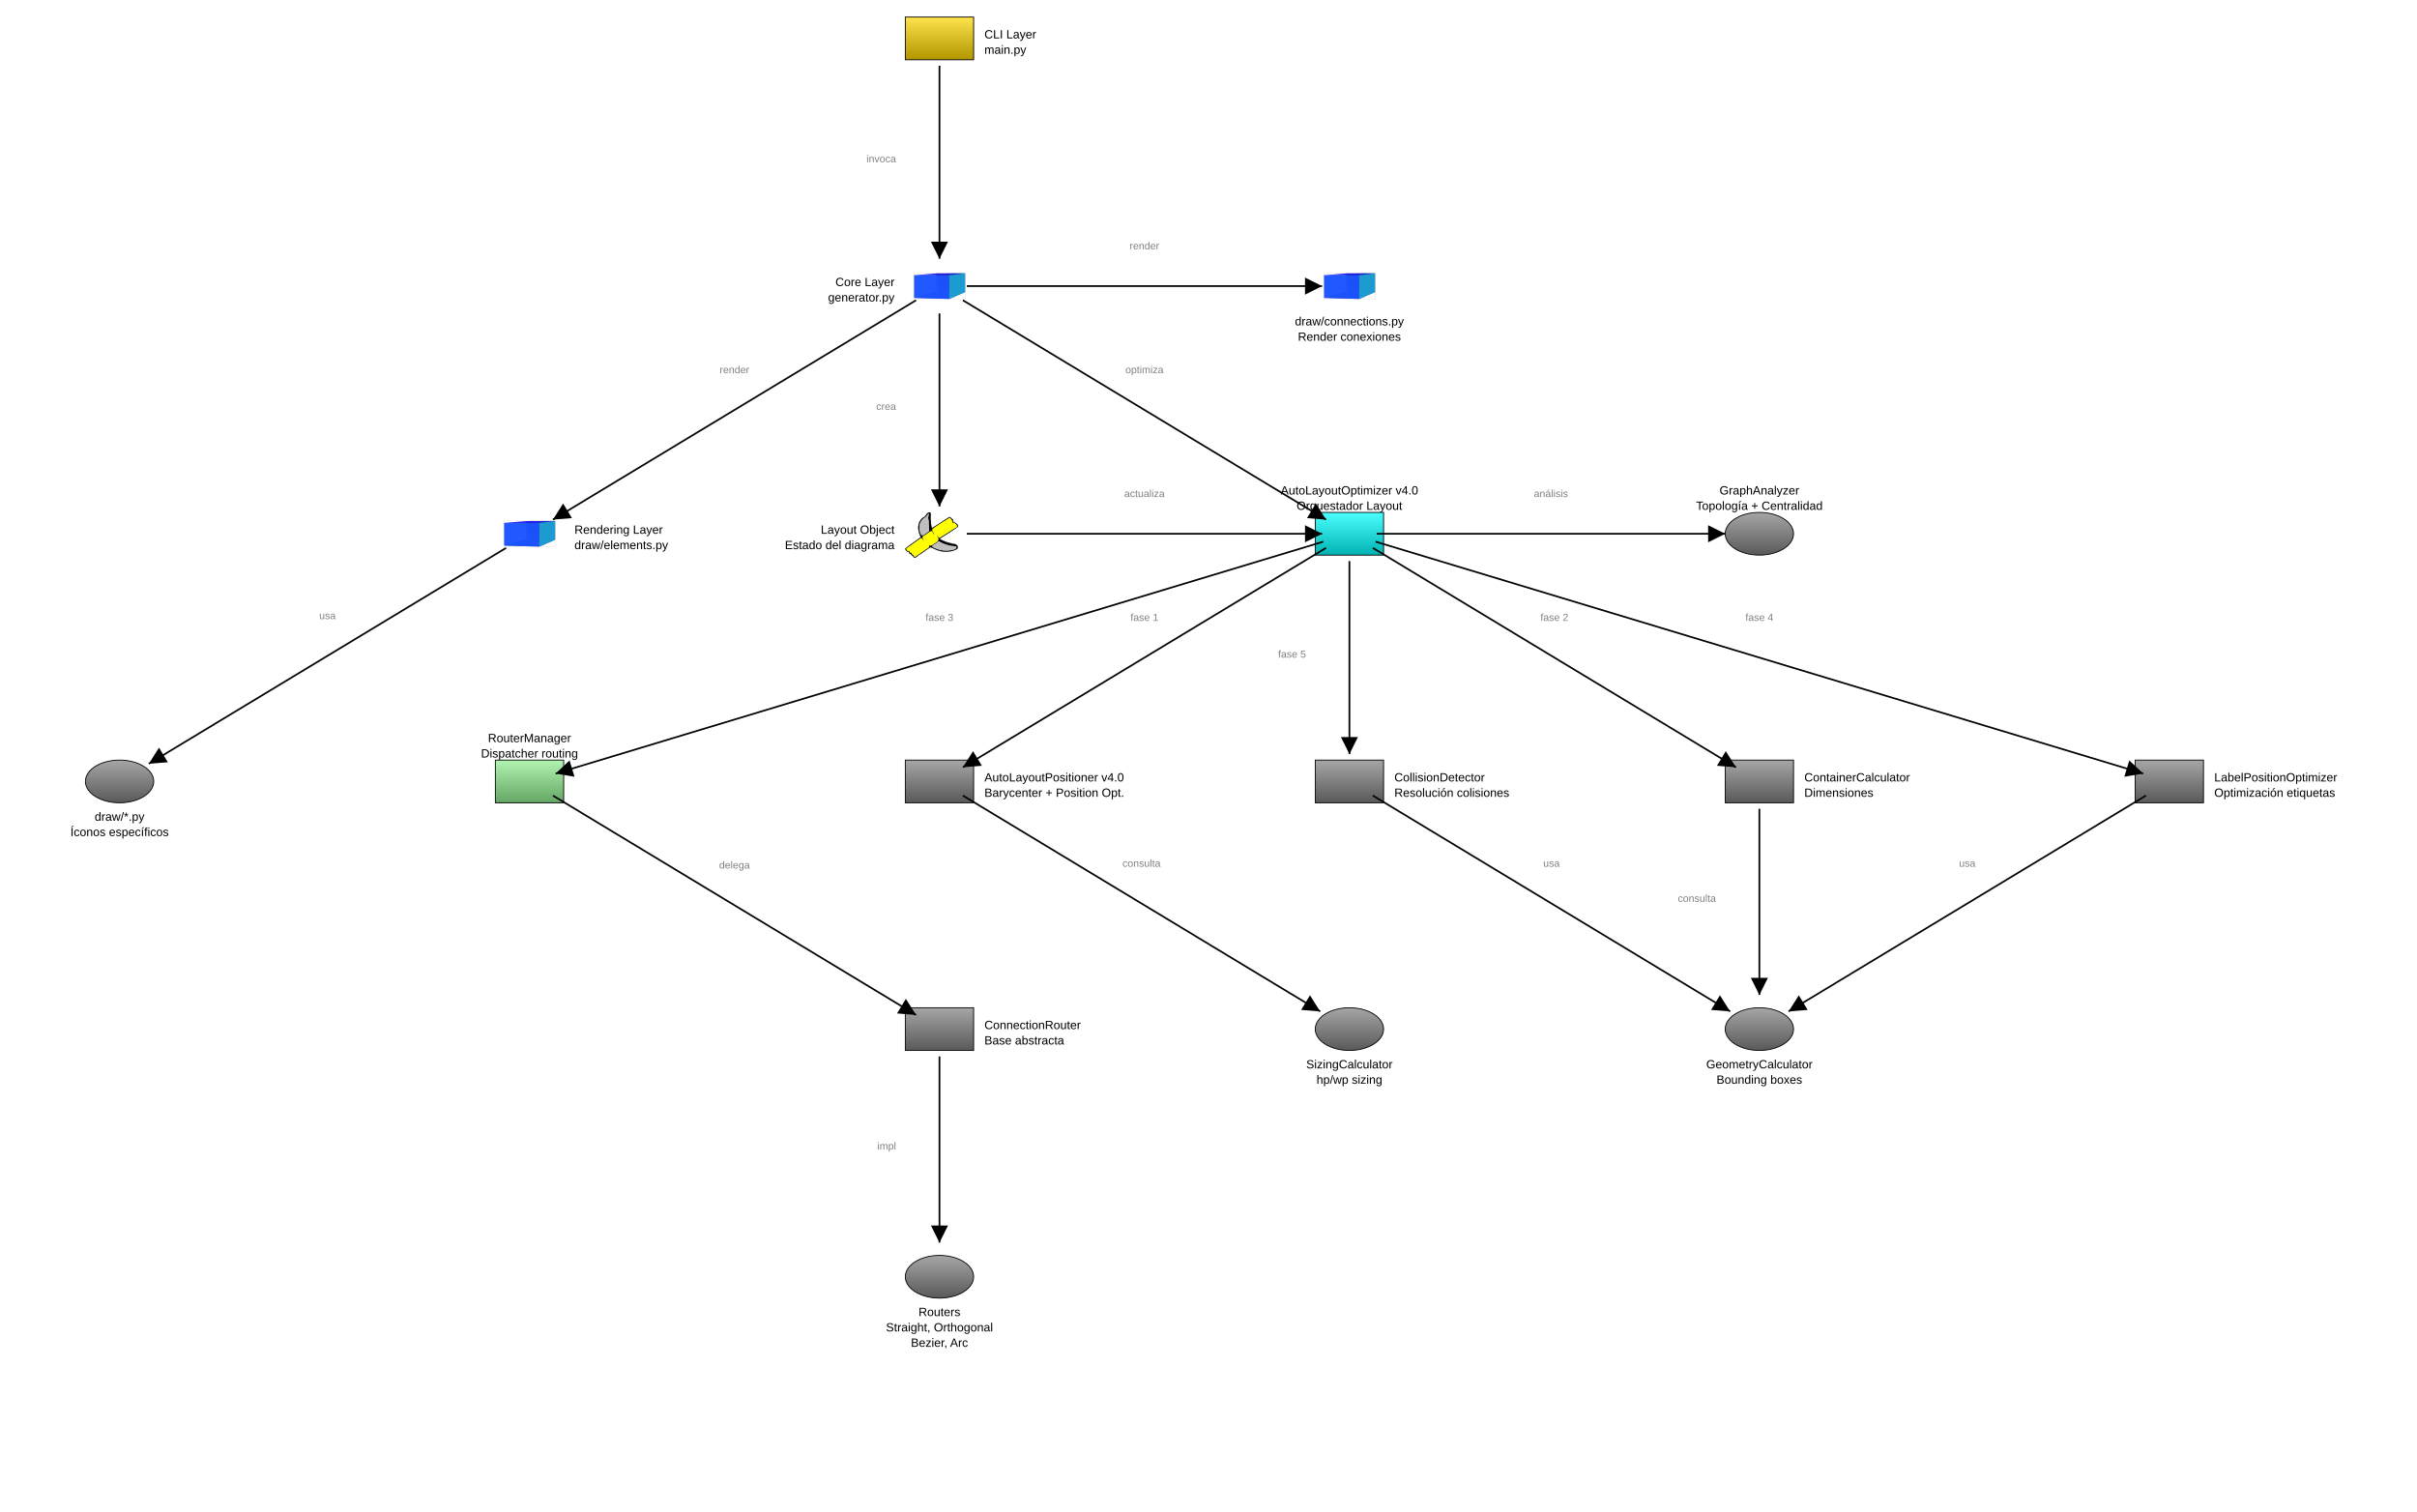
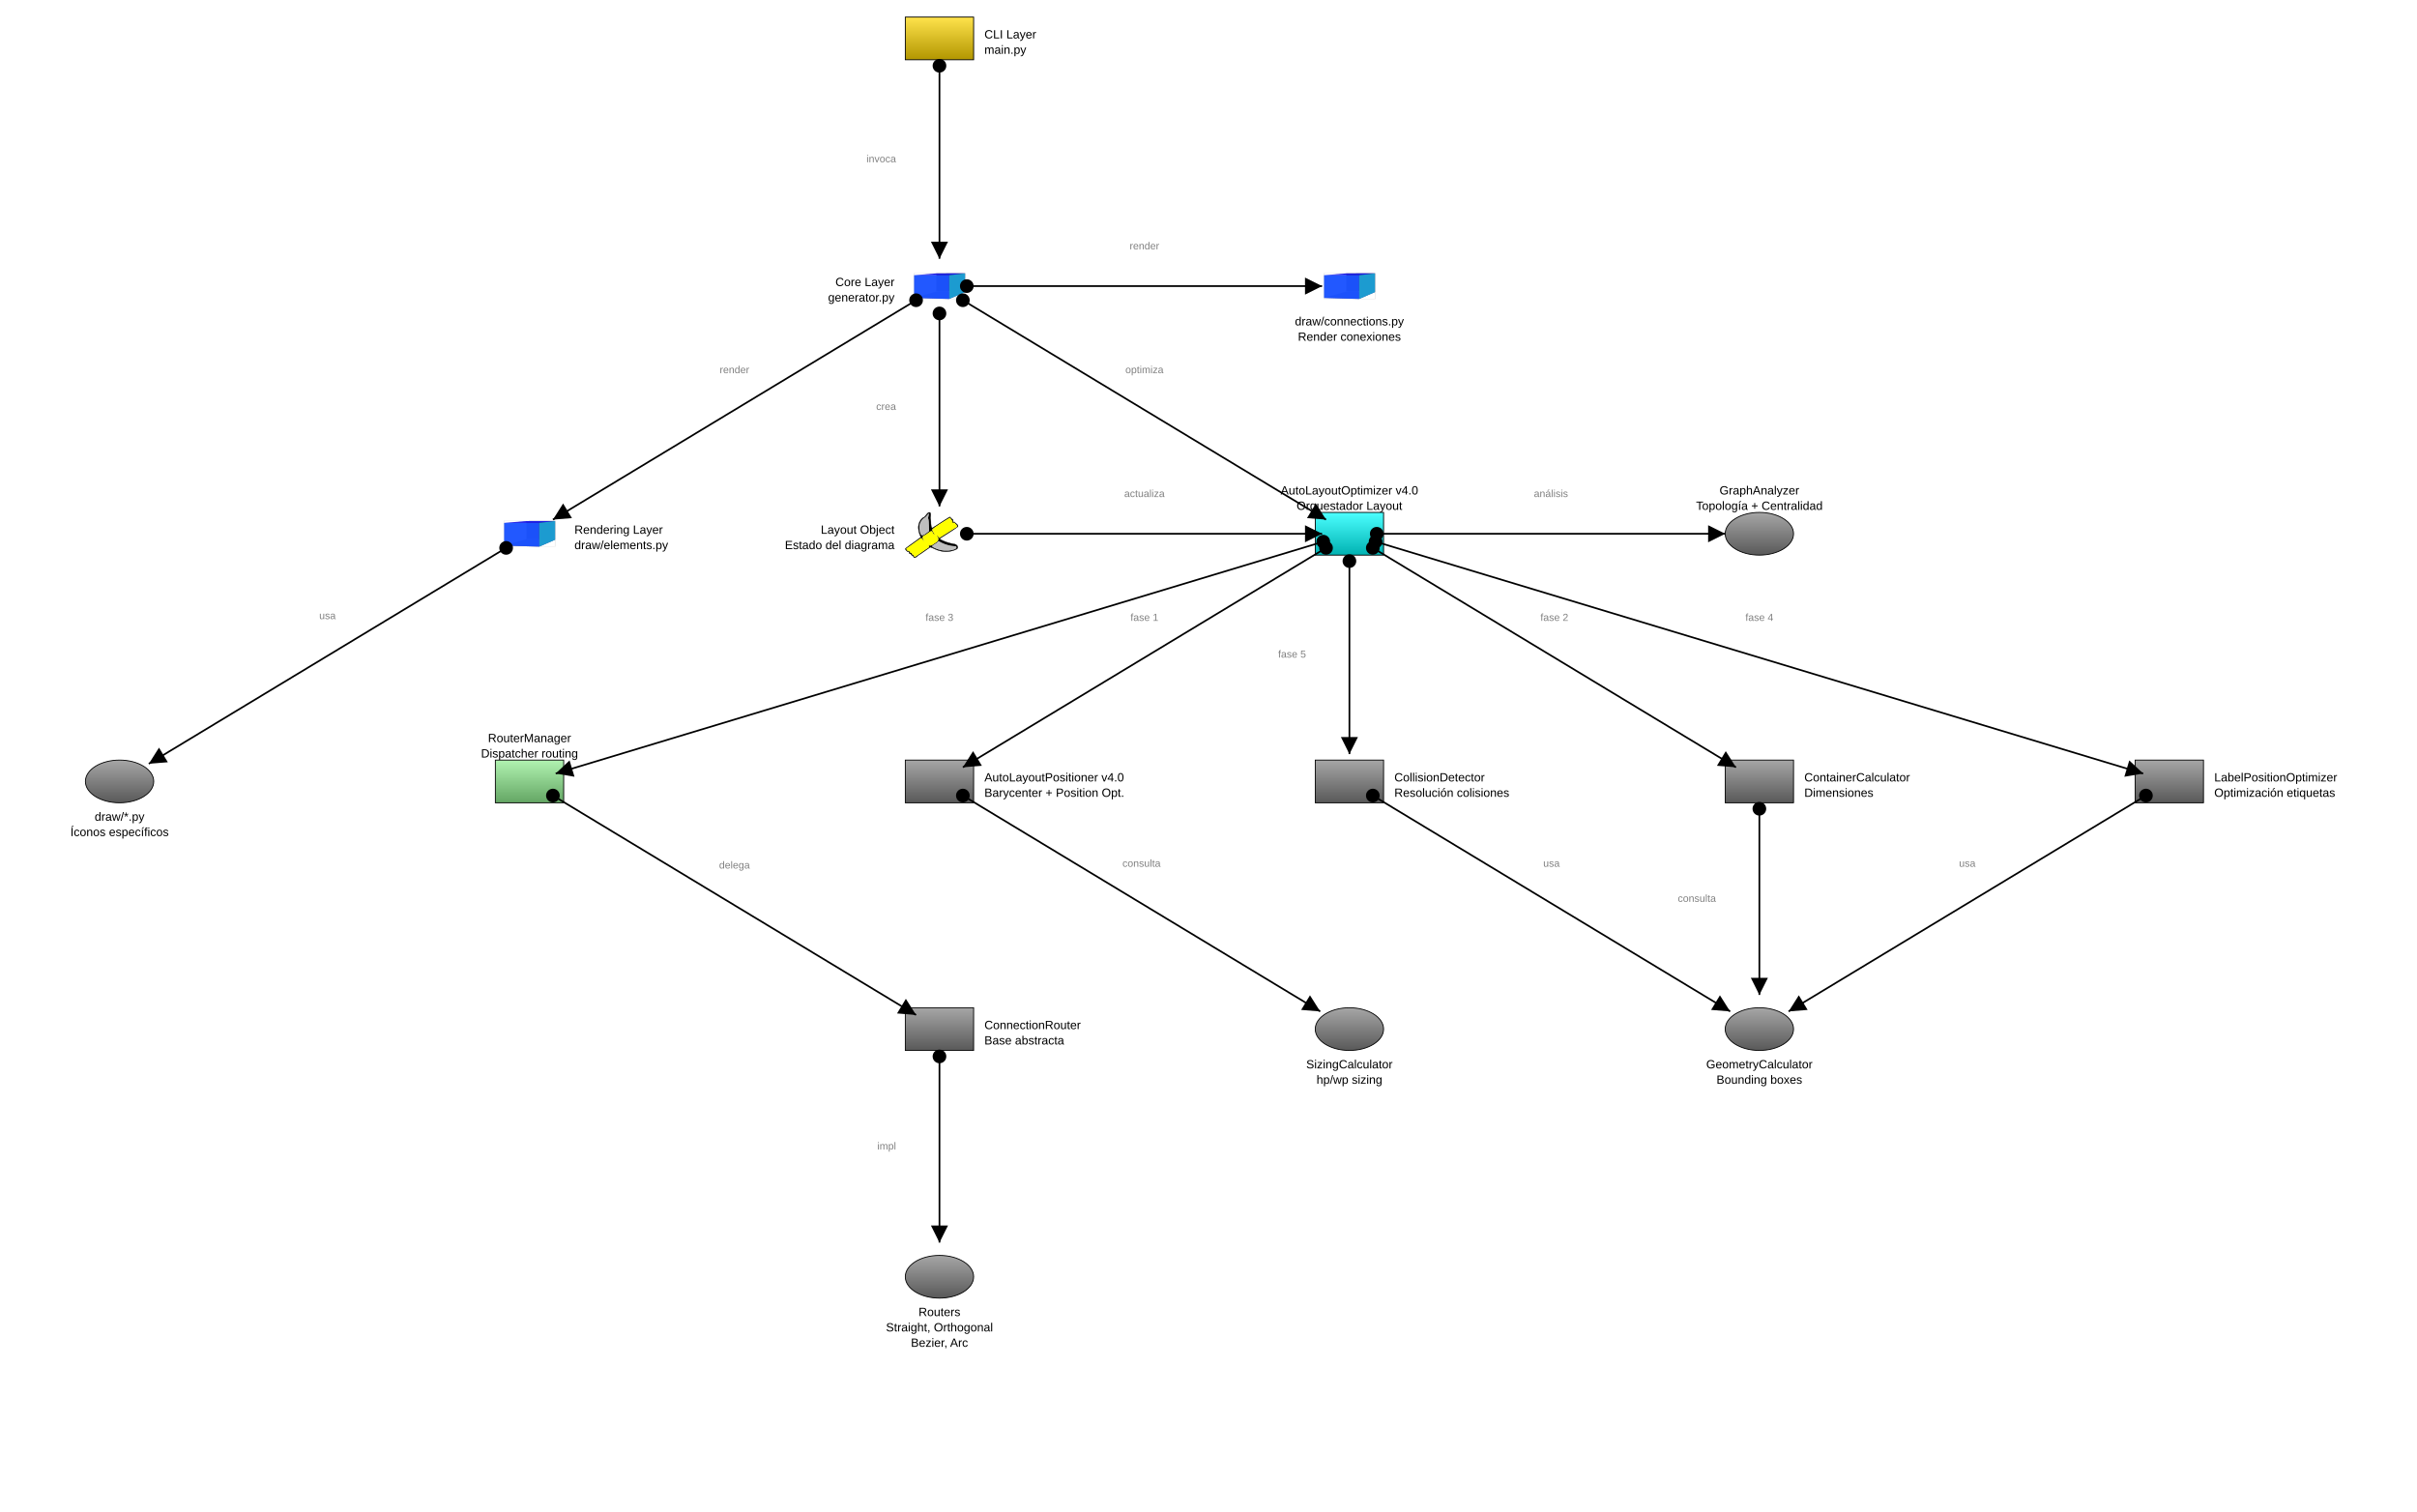
<svg xmlns="http://www.w3.org/2000/svg" baseProfile="full" height="1770.0" version="1.1" viewBox="0,0,2830.0,1770.0" width="2830.0">
  <defs>
    <marker id="arrow-end" markerHeight="10" markerWidth="10" orient="auto" refX="10" refY="5">
      <path d="M 0 0 L 10 5 L 0 10 z" fill="black" />
    </marker>
    <marker id="arrow-start" markerHeight="10" markerWidth="10" orient="auto" refX="0" refY="5">
      <path d="M 10 0 L 0 5 L 10 10 z" fill="black" />
+     </marker>
+     <marker id="circle-start" markerHeight="10" markerWidth="10" orient="auto" refX="5" refY="5">
+       <circle cx="5" cy="5" fill="black" r="4" />
+     </marker>
+     <marker id="circle-end" markerHeight="10" markerWidth="10" orient="auto" refX="5" refY="5">
+       <circle cx="5" cy="5" fill="black" r="4" />
    </marker>
    <linearGradient id="gradient-cli" x1="0%" x2="0%" y1="0%" y2="100%">
      <stop offset="0%" stop-color="#ffe34c" />
      <stop offset="100%" stop-color="#b29600" />
    </linearGradient>
    <linearGradient id="gradient-generator" x1="0%" x2="0%" y1="0%" y2="100%">
      <stop offset="0%" stop-color="#ffc04c" />
      <stop offset="100%" stop-color="#b27300" />
    </linearGradient>
    <linearGradient id="gradient-optimizer" x1="0%" x2="0%" y1="0%" y2="100%">
      <stop offset="0%" stop-color="#4cffff" />
      <stop offset="100%" stop-color="#00b2b2" />
    </linearGradient>
    <linearGradient id="gradient-positioner" x1="0%" x2="0%" y1="0%" y2="100%">
      <stop offset="0%" stop-color="#a6a6a6" />
      <stop offset="100%" stop-color="#595959" />
    </linearGradient>
    <linearGradient id="gradient-container-calc" x1="0%" x2="0%" y1="0%" y2="100%">
      <stop offset="0%" stop-color="#a6a6a6" />
      <stop offset="100%" stop-color="#595959" />
    </linearGradient>
    <linearGradient id="gradient-sizing" x1="0%" x2="0%" y1="0%" y2="100%">
      <stop offset="0%" stop-color="#a6a6a6" />
      <stop offset="100%" stop-color="#595959" />
    </linearGradient>
    <linearGradient id="gradient-geometry" x1="0%" x2="0%" y1="0%" y2="100%">
      <stop offset="0%" stop-color="#a6a6a6" />
      <stop offset="100%" stop-color="#595959" />
    </linearGradient>
    <linearGradient id="gradient-router-manager" x1="0%" x2="0%" y1="0%" y2="100%">
      <stop offset="0%" stop-color="#b1f3b1" />
      <stop offset="100%" stop-color="#64a664" />
    </linearGradient>
    <linearGradient id="gradient-router-base" x1="0%" x2="0%" y1="0%" y2="100%">
      <stop offset="0%" stop-color="#a6a6a6" />
      <stop offset="100%" stop-color="#595959" />
    </linearGradient>
    <linearGradient id="gradient-routers" x1="0%" x2="0%" y1="0%" y2="100%">
      <stop offset="0%" stop-color="#a6a6a6" />
      <stop offset="100%" stop-color="#595959" />
    </linearGradient>
    <linearGradient id="gradient-label-opt" x1="0%" x2="0%" y1="0%" y2="100%">
      <stop offset="0%" stop-color="#a6a6a6" />
      <stop offset="100%" stop-color="#595959" />
    </linearGradient>
    <linearGradient id="gradient-collision-det" x1="0%" x2="0%" y1="0%" y2="100%">
      <stop offset="0%" stop-color="#a6a6a6" />
      <stop offset="100%" stop-color="#595959" />
    </linearGradient>
    <linearGradient id="gradient-graph-analyzer" x1="0%" x2="0%" y1="0%" y2="100%">
      <stop offset="0%" stop-color="#a6a6a6" />
      <stop offset="100%" stop-color="#595959" />
    </linearGradient>
    <linearGradient id="gradient-draw-elements" x1="0%" x2="0%" y1="0%" y2="100%">
      <stop offset="0%" stop-color="#ff917e" />
      <stop offset="100%" stop-color="#b24531" />
    </linearGradient>
    <linearGradient id="gradient-draw-connections" x1="0%" x2="0%" y1="0%" y2="100%">
      <stop offset="0%" stop-color="#a6a6a6" />
      <stop offset="100%" stop-color="#595959" />
    </linearGradient>
    <linearGradient id="gradient-draw-icons" x1="0%" x2="0%" y1="0%" y2="100%">
      <stop offset="0%" stop-color="#a6a6a6" />
      <stop offset="100%" stop-color="#595959" />
    </linearGradient>
  </defs>
  <rect fill="url(#gradient-cli)" height="50" stroke="black" width="80" x="1060.0" y="20.0" />
  <g id="generator">
    <g transform="translate(1070.0,320.0) scale(1.204819,0.6928406) translate(-0.9,-1.4)">
      <path d="M 22.754,32.117 0.945,43 V 4.729 L 22.754,1.57 Z" fill="#e9e9ff" stroke="none" />
      <path d="M 50.713,33.121 V 1.463 L 22.754,1.57 V 32.117 Z" fill="#353564" stroke="none" />
      <path d="M 50.713,33.121 35.296,44.771 0.945,43 22.754,32.117 Z" fill="#4d4d9f" stroke="none" />
      <path d="M 50.713,1.463 35.296,4.738 0.945,4.729 22.754,1.57 Z" fill="#1c1ce6" opacity="1" stroke="none" />
      <path d="M 35.296,44.771 V 4.738 L 0.945,4.729 V 43 Z" fill="#1a52ff" opacity="0.96" stroke="none" />
      <path d="M 50.713,33.121 35.296,44.771 V 4.738 L 50.713,1.463 Z" fill="#1c9bd0" stroke="none" />
      <rect fill="none" height="43.3" opacity="0.67" stroke="#cbcbcb" stroke-width="0.48" width="49.8" x="0.9" y="1.4" />
    </g>
  </g>
  <path d="m 33.383,8e-4 c -3.861,1.276 -4.632,6.375 -8.714,7.581 -4.764,3.802 -7.027,10.143 -6.166,16.126 0.332,3.889 1.752,7.574 3.294,11.123 C 14.744,40.509 7.02,45.292 0,51.014 c 0.009,1.604 2.572,3.522 3.123,4.068 3.252,-1.413 1.181,4.024 4.391,2.937 0.548,2.652 4.06,2.418 4.425,5.181 3.475,1.41 5.871,-3.609 9.042,-4.64 4.692,-3.27 9.332,-6.616 14.074,-9.815 4.492,1.25 8.363,4.127 12.984,5.036 7.804,2.363 16.436,1.566 23.73,-2.021 4.637,-2.283 0.27,-7.484 -3.512,-7.301 -7.08,-1.444 -14.27,-3.366 -20.325,-7.461 8.566,-5.751 17.588,-10.816 25.892,-16.956 1.4,-2.94 -3.966,-4.451 -4.299,-6.523 -2.584,0.913 -2.666,-1.538 -2.349,-2.974 -1.639,-1.2 -3.727,-3.256 -4.683,-4.18 -8.531,4.923 -16.408,10.89 -24.954,15.789 -2.407,-3.723 -1.014,-8.565 -2.011,-12.734 -0.858,-2.879 1.401,-7.49 -0.91,-9.338 L 33.968,0.049 33.383,0 Z m -0.187,0.891 c 0.307,3.056 -2.296,6.005 -0.538,9.156 0.676,5.46 0.605,10.972 0.7,16.462 -3.362,1.818 -6.593,6.282 -10.532,5.583 C 20.299,29.426 20.202,25.236 19.716,21.748 19.537,15.919 22.465,9.915 27.693,7.117 29.982,5.458 31.38,2.921 33.196,0.892 Z m 29.594,6.439 c 1.468,2.535 4.402,4.608 3.58,7.658 1.62,-0.525 3.841,-1.75 3.772,0.866 2.411,1.438 4.433,4.937 0.367,5.69 -7.523,4.961 -15.19,9.699 -22.796,14.53 -0.922,-1.074 -5.605,-6.126 -3.166,-2.691 3.265,2.949 2.283,7.386 -1.678,9.051 -3.098,2.163 -7.066,6.086 -10.817,3.161 2.84,1.602 1.263,4.593 -1.565,5.268 -5.793,4.028 -11.479,8.345 -17.461,12.156 C 11.925,61.347 11.677,58.839 9.395,59.165 9.428,57.047 7.922,56.52 6.43,56.329 6.05,54.978 5.144,52.721 3.569,54.452 1.89,53.17 -0.134,50.232 3.122,49.497 9.528,44.959 15.785,40.209 22.282,35.799 c 1.534,0.805 3.739,5.001 4.03,4.096 -2.476,-2.378 -3.286,-6.738 0.844,-7.771 3.4,-1.609 6.755,-5.67 9.964,-6.033 1.665,1.041 2.759,5.711 3.725,5.183 -0.248,-2.839 -5.47,-6.435 -1.878,-8.598 7.428,-5.488 15.297,-10.356 23.223,-15.079 l 0.601,-0.265 z m -16.048,32.976 c 7.332,4.475 15.827,7.108 24.431,7.288 2.959,3.628 -4.241,5.122 -6.893,5.565 -9.078,1.721 -18.817,-0.227 -26.633,-5.08 0.095,-2.885 5.252,-3.33 6.821,-5.915 0.759,-0.619 1.512,-1.244 2.274,-1.859 z" fill="black" stroke="black" stroke-width="0.5" transform="translate(1060.0,600.0) scale(0.8333333)" />
  <path d="m 12.421,61.7 c -0.902,-1.952 -1.52,-2.59 -2.51,-2.59 -0.366,0 -0.394,-0.037 -0.534,-0.712 -0.192,-0.926 -0.841,-1.609 -1.798,-1.893 -0.367,-0.109 -0.758,-0.198 -0.868,-0.198 -0.132,0 -0.303,-0.286 -0.5,-0.833 -0.359,-1.001 -0.977,-1.715 -1.483,-1.715 -0.194,0 -0.55,0.122 -0.792,0.272 l -0.44,0.272 -0.62,-0.61 c -0.728,-0.717 -1.398,-1.903 -1.398,-2.474 0,-0.802 0.372,-1.2 1.532,-1.641 0.174,-0.066 2.639,-1.801 5.478,-3.854 12.106,-8.757 13.688,-9.854 13.984,-9.693 0.355,0.194 1.061,0.987 2.241,2.516 0.939,1.217 1.295,1.577 1.562,1.577 0.162,0 -0.013,-0.328 -0.555,-1.045 -2.205,-2.913 -1.752,-5.696 1.105,-6.788 1.095,-0.419 2.425,-1.284 5.174,-3.367 2.315,-1.755 3.87,-2.61 4.763,-2.62 0.538,-0.006 0.602,0.031 1.04,0.608 0.257,0.338 0.857,1.37 1.333,2.294 0.962,1.865 1.143,2.125 1.485,2.125 0.55,0 0.116,-1.191 -1.151,-3.161 -1.637,-2.545 -1.955,-3.523 -1.449,-4.452 0.322,-0.591 4.239,-3.42 9.844,-7.11 5.272,-3.47 14.436,-9.106 14.807,-9.106 0.104,0 0.25,0.129 0.324,0.287 0.074,0.158 0.576,0.852 1.115,1.544 1.899,2.436 2.449,3.615 2.312,4.955 -0.083,0.81 -0.056,0.833 0.645,0.54 1.949,-0.814 2.972,-0.576 2.972,0.691 0,0.275 0.119,0.442 0.509,0.712 1.237,0.858 2.167,2.284 2.167,3.325 0,0.516 -0.063,0.655 -0.481,1.074 -0.304,0.304 -0.718,0.552 -1.124,0.672 -0.373,0.111 -1.627,0.83 -2.991,1.715 -4.236,2.749 -19.173,12.223 -20.217,12.824 -0.097,0.056 -0.874,-0.637 -2.082,-1.859 -1.185,-1.198 -1.952,-1.885 -1.992,-1.783 -0.08,0.203 0.384,0.916 1.095,1.682 0.293,0.315 0.745,1.001 1.005,1.523 0.435,0.874 0.473,1.036 0.473,2.046 0,1.011 -0.037,1.172 -0.479,2.066 -0.542,1.096 -1.399,1.971 -2.524,2.575 -0.381,0.205 -1.237,0.775 -1.903,1.267 -3.189,2.357 -4.844,3.165 -6.507,3.179 -0.845,0.006 -1.073,-0.046 -1.848,-0.424 -1.208,-0.59 -1.212,-0.59 -0.581,-0.046 1.227,1.057 1.193,2.49 -0.087,3.644 -0.549,0.495 -1.416,0.993 -1.728,0.993 -0.101,0 -2.325,1.527 -4.943,3.394 -8.075,5.757 -12.392,8.713 -12.727,8.713 -0.078,0 -0.372,-0.497 -0.652,-1.106 z" fill="#ffff00" fill-rule="evenodd" stroke="#cbcbcb" stroke-width="0.061" transform="translate(1060.0,600.0) scale(0.8333333)" />
  <path d="m 22.489,31.526 c -0.644,-0.734 -1.396,-2.342 -1.757,-3.76 -0.432,-1.697 -0.883,-5.167 -0.882,-6.787 0.004,-5.564 2.986,-10.939 7.526,-13.568 1.006,-0.582 2.356,-1.975 4.136,-4.265 0.828,-1.065 1.544,-1.937 1.591,-1.937 0.171,0 -0.106,1.6 -0.623,3.596 -0.598,2.313 -0.619,3.41 -0.095,4.954 0.183,0.541 0.362,1.662 0.466,2.923 0.166,2.008 0.43,9.398 0.44,12.279 l 0.006,1.463 -1.133,0.768 c -0.623,0.422 -1.922,1.395 -2.887,2.162 -2.278,1.81 -3.763,2.566 -5.227,2.66 l -1.07,0.069 z" fill="#bfbfbf" fill-rule="evenodd" stroke="#cbcbcb" stroke-width="0.07" transform="translate(1060.0,600.0) scale(0.8333333)" />
  <path d="m 54.636,53.585 c -5.485,-0.529 -10.731,-2.116 -15.274,-4.62 -0.724,-0.399 -1.388,-0.784 -1.478,-0.855 -0.591,-0.475 0.836,-2.072 2.72,-3.043 1.859,-0.959 3.013,-1.723 3.553,-2.354 0.266,-0.311 0.963,-0.956 1.549,-1.433 l 1.064,-0.867 1.095,0.648 c 4.874,2.882 11.326,5.166 17.039,6.033 1.662,0.252 5.114,0.597 5.978,0.597 0.393,0 0.852,0.84 0.853,1.56 0.002,1.979 -3.896,3.534 -10.742,4.286 -1.216,0.134 -5.172,0.165 -6.358,0.051 z" fill="#bfbfbf" fill-rule="evenodd" stroke="#cbcbcb" stroke-width="0.07" transform="translate(1060.0,600.0) scale(0.8333333)" />
  <rect fill="url(#gradient-optimizer)" height="50" stroke="black" width="80" x="1540.0" y="600.0" />
  <rect fill="url(#gradient-positioner)" height="50" stroke="black" width="80" x="1060.0" y="890.0" />
  <rect fill="url(#gradient-container-calc)" height="50" stroke="black" width="80" x="2020.0" y="890.0" />
  <ellipse cx="1580.0" cy="1205.0" fill="url(#gradient-sizing)" rx="40.0" ry="25.0" stroke="black" />
  <ellipse cx="2060.0" cy="1205.0" fill="url(#gradient-geometry)" rx="40.0" ry="25.0" stroke="black" />
  <rect fill="url(#gradient-router-manager)" height="50" stroke="black" width="80" x="580.0" y="890.0" />
  <rect fill="url(#gradient-router-base)" height="50" stroke="black" width="80" x="1060.0" y="1180.0" />
  <ellipse cx="1100.0" cy="1495.0" fill="url(#gradient-routers)" rx="40.0" ry="25.0" stroke="black" />
  <rect fill="url(#gradient-label-opt)" height="50" stroke="black" width="80" x="2500.0" y="890.0" />
  <rect fill="url(#gradient-collision-det)" height="50" stroke="black" width="80" x="1540.0" y="890.0" />
  <ellipse cx="2060.0" cy="625.0" fill="url(#gradient-graph-analyzer)" rx="40.0" ry="25.0" stroke="black" />
  <g id="draw-elements">
    <g transform="translate(590.0,610.0) scale(1.204819,0.6928406) translate(-0.9,-1.4)">
      <path d="M 22.754,32.117 0.945,43 V 4.729 L 22.754,1.57 Z" fill="#e9e9ff" stroke="none" />
      <path d="M 50.713,33.121 V 1.463 L 22.754,1.57 V 32.117 Z" fill="#353564" stroke="none" />
      <path d="M 50.713,33.121 35.296,44.771 0.945,43 22.754,32.117 Z" fill="#4d4d9f" stroke="none" />
      <path d="M 50.713,1.463 35.296,4.738 0.945,4.729 22.754,1.57 Z" fill="#1c1ce6" opacity="1" stroke="none" />
      <path d="M 35.296,44.771 V 4.738 L 0.945,4.729 V 43 Z" fill="#1a52ff" opacity="0.96" stroke="none" />
      <path d="M 50.713,33.121 35.296,44.771 V 4.738 L 50.713,1.463 Z" fill="#1c9bd0" stroke="none" />
      <rect fill="none" height="43.3" opacity="0.67" stroke="#cbcbcb" stroke-width="0.48" width="49.8" x="0.9" y="1.4" />
    </g>
  </g>
  <g id="draw-connections">
    <g transform="translate(1550.0,320.0) scale(1.204819,0.6928406) translate(-0.9,-1.4)">
      <path d="M 22.754,32.117 0.945,43 V 4.729 L 22.754,1.57 Z" fill="#e9e9ff" stroke="none" />
      <path d="M 50.713,33.121 V 1.463 L 22.754,1.57 V 32.117 Z" fill="#353564" stroke="none" />
      <path d="M 50.713,33.121 35.296,44.771 0.945,43 22.754,32.117 Z" fill="#4d4d9f" stroke="none" />
      <path d="M 50.713,1.463 35.296,4.738 0.945,4.729 22.754,1.57 Z" fill="#1c1ce6" opacity="1" stroke="none" />
      <path d="M 35.296,44.771 V 4.738 L 0.945,4.729 V 43 Z" fill="#1a52ff" opacity="0.96" stroke="none" />
      <path d="M 50.713,33.121 35.296,44.771 V 4.738 L 50.713,1.463 Z" fill="#1c9bd0" stroke="none" />
      <rect fill="none" height="43.3" opacity="0.67" stroke="#cbcbcb" stroke-width="0.48" width="49.8" x="0.9" y="1.4" />
    </g>
  </g>
  <ellipse cx="140.0" cy="915.0" fill="url(#gradient-draw-icons)" rx="40.0" ry="25.0" stroke="black" />
-   <line marker-end="url(#arrow-end)" stroke="black" stroke-width="2" x1="1100.0" x2="1100.0" y1="77.0" y2="303.0" />
-   <line marker-end="url(#arrow-end)" stroke="black" stroke-width="2" x1="1100.0" x2="1100.0" y1="367.0" y2="593.0" />
-   <line marker-end="url(#arrow-end)" stroke="black" stroke-width="2" x1="1127.389" x2="1552.611" y1="351.548" y2="608.452" />
-   <line marker-end="url(#arrow-end)" stroke="black" stroke-width="2" x1="1552.611" x2="1127.389" y1="641.548" y2="898.452" />
-   <line marker-end="url(#arrow-end)" stroke="black" stroke-width="2" x1="1607.389" x2="2032.611" y1="641.548" y2="898.452" />
-   <line marker-end="url(#arrow-end)" stroke="black" stroke-width="2" x1="1549.367" x2="650.633" y1="634.254" y2="905.746" />
-   <line marker-end="url(#arrow-end)" stroke="black" stroke-width="2" x1="1610.633" x2="2509.367" y1="634.254" y2="905.746" />
-   <line marker-end="url(#arrow-end)" stroke="black" stroke-width="2" x1="1580.0" x2="1580.0" y1="657.0" y2="883.0" />
-   <line marker-end="url(#arrow-end)" stroke="black" stroke-width="2" x1="1612.0" x2="2020.0" y1="625.0" y2="625.0" />
-   <line marker-end="url(#arrow-end)" stroke="black" stroke-width="2" x1="1127.389" x2="1545.763" y1="931.548" y2="1184.315" />
-   <line marker-end="url(#arrow-end)" stroke="black" stroke-width="2" x1="2060.0" x2="2060.0" y1="947.0" y2="1165.0" />
-   <line marker-end="url(#arrow-end)" stroke="black" stroke-width="2" x1="647.389" x2="1072.611" y1="931.548" y2="1188.452" />
-   <line marker-end="url(#arrow-end)" stroke="black" stroke-width="2" x1="1100.0" x2="1100.0" y1="1237.0" y2="1455.0" />
-   <line marker-end="url(#arrow-end)" stroke="black" stroke-width="2" x1="2512.611" x2="2094.237" y1="931.548" y2="1184.315" />
-   <line marker-end="url(#arrow-end)" stroke="black" stroke-width="2" x1="1607.389" x2="2025.763" y1="931.548" y2="1184.315" />
-   <line marker-start="url(#arrow-start)" stroke="black" stroke-width="2" x1="1548.0" x2="1132.0" y1="625.0" y2="625.0" />
-   <line marker-end="url(#arrow-end)" stroke="black" stroke-width="2" x1="1072.611" x2="647.389" y1="351.548" y2="608.452" />
-   <line marker-end="url(#arrow-end)" stroke="black" stroke-width="2" x1="1132.0" x2="1548.0" y1="335.0" y2="335.0" />
-   <line marker-end="url(#arrow-end)" stroke="black" stroke-width="2" x1="592.611" x2="174.237" y1="641.548" y2="894.315" />
+   <line marker-end="url(#arrow-end)" marker-start="url(#circle-start)" stroke="black" stroke-width="2" x1="1100.0" x2="1100.0" y1="77.0" y2="303.0" />
+   <line marker-end="url(#arrow-end)" marker-start="url(#circle-start)" stroke="black" stroke-width="2" x1="1100.0" x2="1100.0" y1="367.0" y2="593.0" />
+   <line marker-end="url(#arrow-end)" marker-start="url(#circle-start)" stroke="black" stroke-width="2" x1="1127.389" x2="1552.611" y1="351.548" y2="608.452" />
+   <line marker-end="url(#arrow-end)" marker-start="url(#circle-start)" stroke="black" stroke-width="2" x1="1552.611" x2="1127.389" y1="641.548" y2="898.452" />
+   <line marker-end="url(#arrow-end)" marker-start="url(#circle-start)" stroke="black" stroke-width="2" x1="1607.389" x2="2032.611" y1="641.548" y2="898.452" />
+   <line marker-end="url(#arrow-end)" marker-start="url(#circle-start)" stroke="black" stroke-width="2" x1="1549.367" x2="650.633" y1="634.254" y2="905.746" />
+   <line marker-end="url(#arrow-end)" marker-start="url(#circle-start)" stroke="black" stroke-width="2" x1="1610.633" x2="2509.367" y1="634.254" y2="905.746" />
+   <line marker-end="url(#arrow-end)" marker-start="url(#circle-start)" stroke="black" stroke-width="2" x1="1580.0" x2="1580.0" y1="657.0" y2="883.0" />
+   <line marker-end="url(#arrow-end)" marker-start="url(#circle-start)" stroke="black" stroke-width="2" x1="1612.0" x2="2020.0" y1="625.0" y2="625.0" />
+   <line marker-end="url(#arrow-end)" marker-start="url(#circle-start)" stroke="black" stroke-width="2" x1="1127.389" x2="1545.763" y1="931.548" y2="1184.315" />
+   <line marker-end="url(#arrow-end)" marker-start="url(#circle-start)" stroke="black" stroke-width="2" x1="2060.0" x2="2060.0" y1="947.0" y2="1165.0" />
+   <line marker-end="url(#arrow-end)" marker-start="url(#circle-start)" stroke="black" stroke-width="2" x1="647.389" x2="1072.611" y1="931.548" y2="1188.452" />
+   <line marker-end="url(#arrow-end)" marker-start="url(#circle-start)" stroke="black" stroke-width="2" x1="1100.0" x2="1100.0" y1="1237.0" y2="1455.0" />
+   <line marker-end="url(#arrow-end)" marker-start="url(#circle-start)" stroke="black" stroke-width="2" x1="2512.611" x2="2094.237" y1="931.548" y2="1184.315" />
+   <line marker-end="url(#arrow-end)" marker-start="url(#circle-start)" stroke="black" stroke-width="2" x1="1607.389" x2="2025.763" y1="931.548" y2="1184.315" />
+   <line marker-end="url(#circle-end)" marker-start="url(#arrow-start)" stroke="black" stroke-width="2" x1="1548.0" x2="1132.0" y1="625.0" y2="625.0" />
+   <line marker-end="url(#arrow-end)" marker-start="url(#circle-start)" stroke="black" stroke-width="2" x1="1072.611" x2="647.389" y1="351.548" y2="608.452" />
+   <line marker-end="url(#arrow-end)" marker-start="url(#circle-start)" stroke="black" stroke-width="2" x1="1132.0" x2="1548.0" y1="335.0" y2="335.0" />
+   <line marker-end="url(#arrow-end)" marker-start="url(#circle-start)" stroke="black" stroke-width="2" x1="592.611" x2="174.237" y1="641.548" y2="894.315" />
  <text fill="black" font-family="Arial, sans-serif" font-size="14px" text-anchor="start" x="1152.6" y="45.0">CLI Layer</text>
  <text fill="black" font-family="Arial, sans-serif" font-size="14px" text-anchor="start" x="1152.6" y="63.0">main.py</text>
  <text fill="black" font-family="Arial, sans-serif" font-size="14px" text-anchor="end" x="1047.4" y="335.0">Core Layer</text>
  <text fill="black" font-family="Arial, sans-serif" font-size="14px" text-anchor="end" x="1047.4" y="353.0">generator.py</text>
  <text fill="black" font-family="Arial, sans-serif" font-size="14px" text-anchor="end" x="1047.4" y="625.0">Layout Object</text>
  <text fill="black" font-family="Arial, sans-serif" font-size="14px" text-anchor="end" x="1047.4" y="643.0">Estado del diagrama</text>
  <text fill="black" font-family="Arial, sans-serif" font-size="14px" text-anchor="middle" x="1580.0" y="579.0">AutoLayoutOptimizer v4.0</text>
  <text fill="black" font-family="Arial, sans-serif" font-size="14px" text-anchor="middle" x="1580.0" y="597.0">Orquestador Layout</text>
  <text fill="black" font-family="Arial, sans-serif" font-size="14px" text-anchor="start" x="1152.6" y="915.0">AutoLayoutPositioner v4.0</text>
  <text fill="black" font-family="Arial, sans-serif" font-size="14px" text-anchor="start" x="1152.6" y="933.0">Barycenter + Position Opt.</text>
  <text fill="black" font-family="Arial, sans-serif" font-size="14px" text-anchor="start" x="2112.6" y="915.0">ContainerCalculator</text>
  <text fill="black" font-family="Arial, sans-serif" font-size="14px" text-anchor="start" x="2112.6" y="933.0">Dimensiones</text>
  <text fill="black" font-family="Arial, sans-serif" font-size="14px" text-anchor="middle" x="1580.0" y="1251.0">SizingCalculator</text>
  <text fill="black" font-family="Arial, sans-serif" font-size="14px" text-anchor="middle" x="1580.0" y="1269.0">hp/wp sizing</text>
  <text fill="black" font-family="Arial, sans-serif" font-size="14px" text-anchor="middle" x="2060.0" y="1251.0">GeometryCalculator</text>
  <text fill="black" font-family="Arial, sans-serif" font-size="14px" text-anchor="middle" x="2060.0" y="1269.0">Bounding boxes</text>
  <text fill="black" font-family="Arial, sans-serif" font-size="14px" text-anchor="middle" x="620.0" y="869.0">RouterManager</text>
  <text fill="black" font-family="Arial, sans-serif" font-size="14px" text-anchor="middle" x="620.0" y="887.0">Dispatcher routing</text>
  <text fill="black" font-family="Arial, sans-serif" font-size="14px" text-anchor="start" x="1152.6" y="1205.0">ConnectionRouter</text>
  <text fill="black" font-family="Arial, sans-serif" font-size="14px" text-anchor="start" x="1152.6" y="1223.0">Base abstracta</text>
  <text fill="black" font-family="Arial, sans-serif" font-size="14px" text-anchor="middle" x="1100.0" y="1541.0">Routers</text>
  <text fill="black" font-family="Arial, sans-serif" font-size="14px" text-anchor="middle" x="1100.0" y="1559.0">Straight, Orthogonal</text>
  <text fill="black" font-family="Arial, sans-serif" font-size="14px" text-anchor="middle" x="1100.0" y="1577.0">Bezier, Arc</text>
  <text fill="black" font-family="Arial, sans-serif" font-size="14px" text-anchor="start" x="2592.6" y="915.0">LabelPositionOptimizer</text>
  <text fill="black" font-family="Arial, sans-serif" font-size="14px" text-anchor="start" x="2592.6" y="933.0">Optimización etiquetas</text>
  <text fill="black" font-family="Arial, sans-serif" font-size="14px" text-anchor="start" x="1632.6" y="915.0">CollisionDetector</text>
  <text fill="black" font-family="Arial, sans-serif" font-size="14px" text-anchor="start" x="1632.6" y="933.0">Resolución colisiones</text>
  <text fill="black" font-family="Arial, sans-serif" font-size="14px" text-anchor="middle" x="2060.0" y="579.0">GraphAnalyzer</text>
  <text fill="black" font-family="Arial, sans-serif" font-size="14px" text-anchor="middle" x="2060.0" y="597.0">Topología + Centralidad</text>
  <text fill="black" font-family="Arial, sans-serif" font-size="14px" text-anchor="start" x="672.6" y="625.0">Rendering Layer</text>
  <text fill="black" font-family="Arial, sans-serif" font-size="14px" text-anchor="start" x="672.6" y="643.0">draw/elements.py</text>
  <text fill="black" font-family="Arial, sans-serif" font-size="14px" text-anchor="middle" x="1580.0" y="381.0">draw/connections.py</text>
  <text fill="black" font-family="Arial, sans-serif" font-size="14px" text-anchor="middle" x="1580.0" y="399.0">Render conexiones</text>
  <text fill="black" font-family="Arial, sans-serif" font-size="14px" text-anchor="middle" x="140.0" y="961.0">draw/*.py</text>
  <text fill="black" font-family="Arial, sans-serif" font-size="14px" text-anchor="middle" x="140.0" y="979.0">Íconos específicos</text>
  <text fill="gray" font-family="Arial, sans-serif" font-size="12px" text-anchor="end" x="1049.2" y="190.0">invoca</text>
  <text fill="gray" font-family="Arial, sans-serif" font-size="12px" text-anchor="end" x="1049.2" y="480.0">crea</text>
  <text fill="gray" font-family="Arial, sans-serif" font-size="12px" text-anchor="middle" x="1340.0" y="437.0">optimiza</text>
  <text fill="gray" font-family="Arial, sans-serif" font-size="12px" text-anchor="middle" x="1340.0" y="727.0">fase 1</text>
  <text fill="gray" font-family="Arial, sans-serif" font-size="12px" text-anchor="middle" x="1820.0" y="727.0">fase 2</text>
  <text fill="gray" font-family="Arial, sans-serif" font-size="12px" text-anchor="middle" x="1100.0" y="727.0">fase 3</text>
  <text fill="gray" font-family="Arial, sans-serif" font-size="12px" text-anchor="middle" x="2060.0" y="727.0">fase 4</text>
  <text fill="gray" font-family="Arial, sans-serif" font-size="12px" text-anchor="end" x="1529.2" y="770.0">fase 5</text>
  <text fill="gray" font-family="Arial, sans-serif" font-size="12px" text-anchor="middle" x="1816.0" y="582.0">análisis</text>
  <text fill="gray" font-family="Arial, sans-serif" font-size="12px" text-anchor="middle" x="1336.576" y="1014.932">consulta</text>
  <text fill="gray" font-family="Arial, sans-serif" font-size="12px" text-anchor="end" x="2009.2" y="1056.0">consulta</text>
  <text fill="gray" font-family="Arial, sans-serif" font-size="12px" text-anchor="middle" x="860.0" y="1017.0">delega</text>
  <text fill="gray" font-family="Arial, sans-serif" font-size="12px" text-anchor="end" x="1049.2" y="1346.0">impl</text>
  <text fill="gray" font-family="Arial, sans-serif" font-size="12px" text-anchor="middle" x="2303.424" y="1014.932">usa</text>
  <text fill="gray" font-family="Arial, sans-serif" font-size="12px" text-anchor="middle" x="1816.576" y="1014.932">usa</text>
  <text fill="gray" font-family="Arial, sans-serif" font-size="12px" text-anchor="middle" x="1340.0" y="582.0">actualiza</text>
  <text fill="gray" font-family="Arial, sans-serif" font-size="12px" text-anchor="middle" x="860.0" y="437.0">render</text>
  <text fill="gray" font-family="Arial, sans-serif" font-size="12px" text-anchor="middle" x="1340.0" y="292.0">render</text>
  <text fill="gray" font-family="Arial, sans-serif" font-size="12px" text-anchor="middle" x="383.424" y="724.932">usa</text>
</svg>
